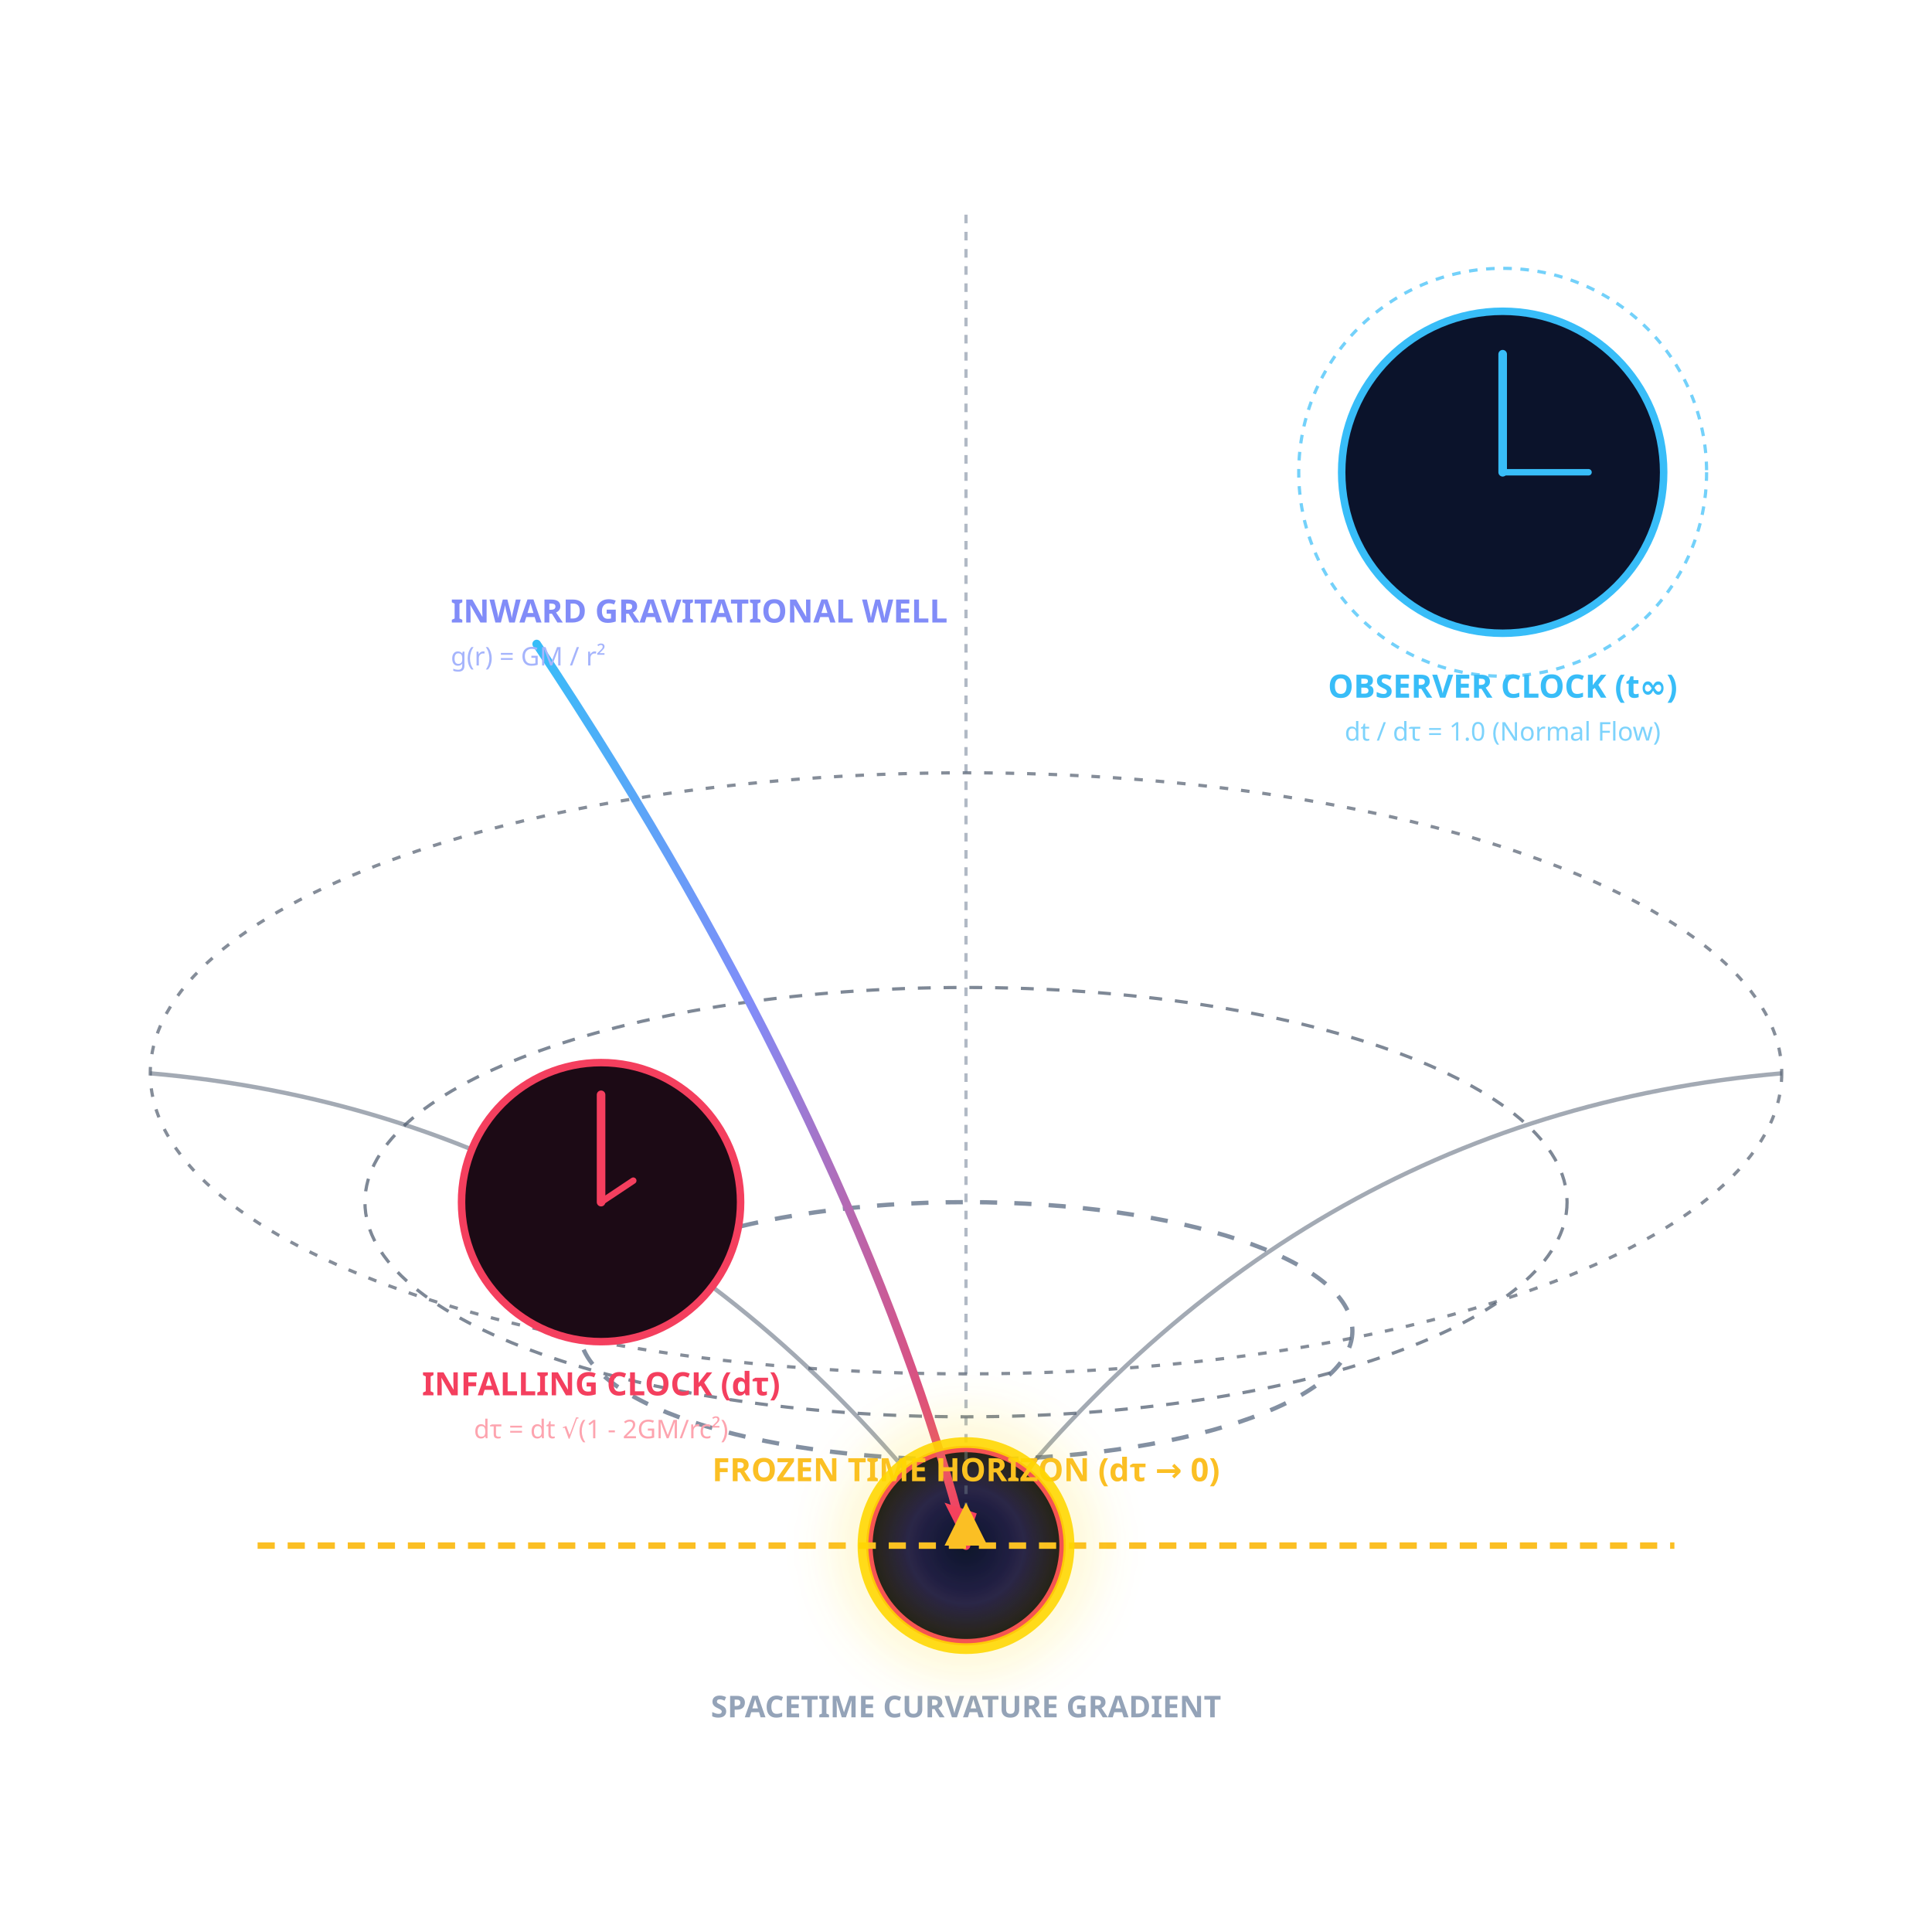
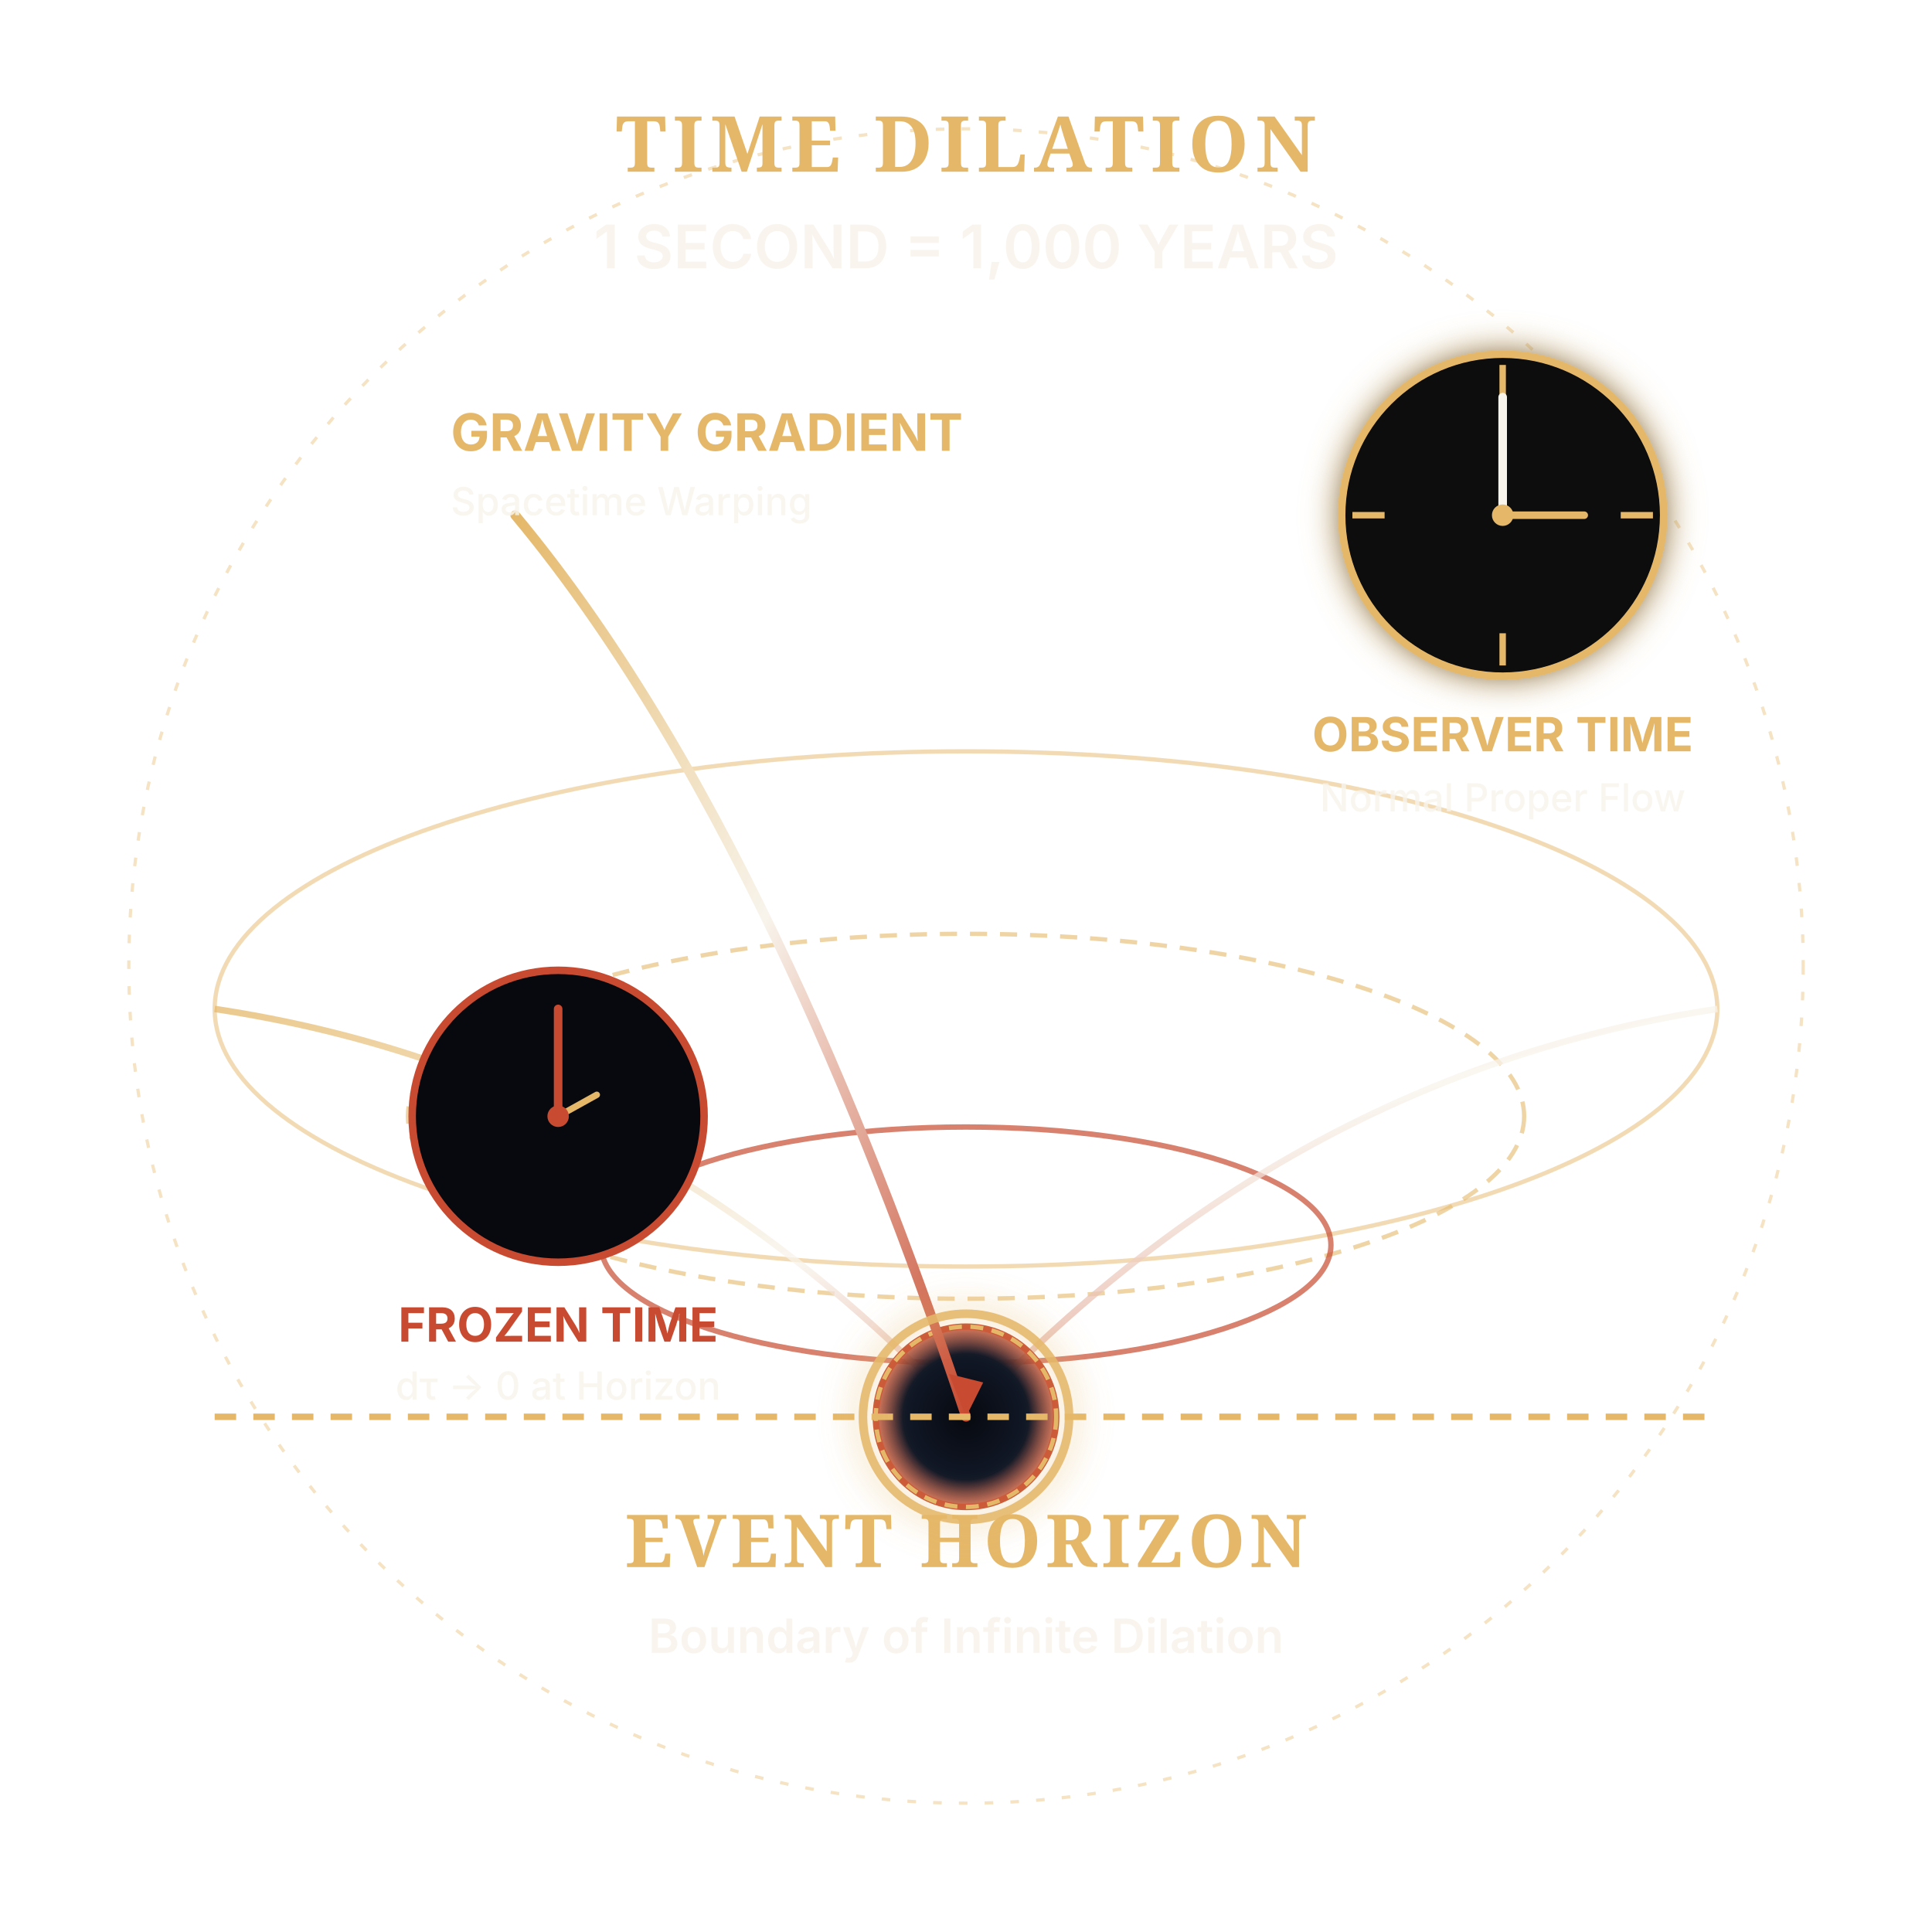
<svg xmlns="http://www.w3.org/2000/svg" viewBox="0 0 900 900" width="900" height="900">
  <defs>
-     <radialGradient id="dilation_core" cx="50%" cy="50%" r="50%">
-       <stop offset="0%" stop-color="#0F172A" />
-       <stop offset="60%" stop-color="#1E1B4B" />
-       <stop offset="100%" stop-color="#020617" />
+     <radialGradient id="dilation_core_gold" cx="50%" cy="50%" r="50%">
+       <stop offset="0%" stop-color="#07090F" />
+       <stop offset="70%" stop-color="#111827" />
+       <stop offset="100%" stop-color="#C84B31" stop-opacity="0.8" />
    </radialGradient>
-     <linearGradient id="time_flow_grad" x1="0%" y1="0%" x2="100%" y2="0%">
-       <stop offset="0%" stop-color="#38BDF8" />
-       <stop offset="50%" stop-color="#818CF8" />
-       <stop offset="100%" stop-color="#F43F5E" />
+     <linearGradient id="gold_curvature_grad" x1="0%" y1="0%" x2="100%" y2="100%">
+       <stop offset="0%" stop-color="#E5B869" />
+       <stop offset="50%" stop-color="#F8F4EC" />
+       <stop offset="100%" stop-color="#C84B31" />
    </linearGradient>
+     <filter id="gold_glow_clock" x="-30%" y="-30%" width="160%" height="160%">
+       <feGaussianBlur stdDeviation="8" result="blur" />
+       <feComposite in="SourceGraphic" in2="blur" operator="over" />
+     </filter>
  </defs>
  <g id="diagram_base">
-     <ellipse cx="450" cy="500" rx="380" ry="140" fill="none" stroke="#334155" stroke-width="1.5" stroke-dasharray="4 6" opacity="0.6" />
-     <ellipse cx="450" cy="560" rx="280" ry="100" fill="none" stroke="#475569" stroke-width="1.5" stroke-dasharray="6 6" opacity="0.7" />
-     <ellipse cx="450" cy="620" rx="180" ry="60" fill="none" stroke="#64748B" stroke-width="2" stroke-dasharray="8 8" opacity="0.8" />
-     <path d="M 70,500 Q 300,520 450,720 Q 600,520 830,500" fill="none" stroke="#475569" stroke-width="2" opacity="0.5" />
-     <circle cx="450" cy="720" r="45" fill="url(#dilation_core)" stroke="#F43F5E" stroke-width="3" />
-     <line x1="450" y1="100" x2="450" y2="720" stroke="#64748B" stroke-width="1.5" stroke-dasharray="4 4" opacity="0.5" />
-     <text x="450" y="800" fill="#94A3B8" font-family="system-ui, sans-serif" font-size="14" font-weight="700" text-anchor="middle">SPACETIME CURVATURE GRADIENT</text>
+     <circle class="draw-path" cx="450" cy="450" r="390" fill="none" stroke="#E5B869" stroke-width="1.5" stroke-dasharray="4 8" opacity="0.4" />
+     <ellipse class="draw-path" cx="450" cy="470" rx="350" ry="120" fill="none" stroke="#E5B869" stroke-width="2" opacity="0.5" />
+     <ellipse class="draw-path" cx="450" cy="520" rx="260" ry="85" fill="none" stroke="#E5B869" stroke-width="2" opacity="0.6" stroke-dasharray="8 6" />
+     <ellipse class="draw-path" cx="450" cy="580" rx="170" ry="55" fill="none" stroke="#C84B31" stroke-width="2.5" opacity="0.7" />
+     <path class="draw-path" d="M 100,470 Q 300,500 450,660 Q 600,500 800,470" fill="none" stroke="url(#gold_curvature_grad)" stroke-width="3" opacity="0.75" />
+     <circle cx="450" cy="660" r="42" fill="url(#dilation_core_gold)" stroke="#C84B31" stroke-width="3" />
+     <circle class="draw-path" cx="450" cy="660" r="42" fill="none" stroke="#E5B869" stroke-width="2" stroke-dasharray="6 4" />
+     <text x="450" y="80" fill="#E5B869" font-family="'Playfair Display', Georgia, serif" font-size="36" font-weight="800" text-anchor="middle" letter-spacing="3">TIME DILATION</text>
+     <text x="450" y="125" fill="#F8F4EC" font-family="'Inter', system-ui, sans-serif" font-size="28" font-weight="600" text-anchor="middle" opacity="0.9">1 SECOND = 1,000 YEARS</text>
  </g>
  <g id="stage_1">
-     <circle cx="700" cy="220" r="75" fill="#0B132B" stroke="#38BDF8" stroke-width="3.5" />
-     <line x1="700" y1="220" x2="700" y2="165" stroke="#38BDF8" stroke-width="4" stroke-linecap="round" />
-     <line x1="700" y1="220" x2="740" y2="220" stroke="#38BDF8" stroke-width="3" stroke-linecap="round" />
-     <circle cx="700" cy="220" r="95" fill="none" stroke="#38BDF8" stroke-width="1.5" stroke-dasharray="4 4" opacity="0.7" />
-     <text x="700" y="325" fill="#38BDF8" font-family="system-ui, sans-serif" font-size="15" font-weight="700" text-anchor="middle">OBSERVER CLOCK (t∞)</text>
-     <text x="700" y="345" fill="#7DD3FC" font-family="system-ui, sans-serif" font-size="12" text-anchor="middle">dt / dτ = 1.0 (Normal Flow)</text>
+     <circle class="draw-path" cx="700" cy="240" r="75" fill="#07090F" stroke="#E5B869" stroke-width="3.5" filter="url(#gold_glow_clock)" />
+     <line class="draw-path" x1="700" y1="170" x2="700" y2="185" stroke="#E5B869" stroke-width="3" />
+     <line class="draw-path" x1="770" y1="240" x2="755" y2="240" stroke="#E5B869" stroke-width="3" />
+     <line class="draw-path" x1="700" y1="310" x2="700" y2="295" stroke="#E5B869" stroke-width="3" />
+     <line class="draw-path" x1="630" y1="240" x2="645" y2="240" stroke="#E5B869" stroke-width="3" />
+     <line class="draw-path" x1="700" y1="240" x2="700" y2="185" stroke="#F8F4EC" stroke-width="4" stroke-linecap="round" />
+     <line class="draw-path" x1="700" y1="240" x2="738" y2="240" stroke="#E5B869" stroke-width="3.5" stroke-linecap="round" />
+     <circle cx="700" cy="240" r="5" fill="#E5B869" />
+     <text x="700" y="350" fill="#E5B869" font-family="'Inter', system-ui, sans-serif" font-size="22" font-weight="700" text-anchor="middle">OBSERVER TIME</text>
+     <text x="700" y="378" fill="#F8F4EC" font-family="'Inter', system-ui, sans-serif" font-size="18" font-weight="500" text-anchor="middle" opacity="0.8">Normal Proper Flow</text>
  </g>
  <g id="stage_2">
-     <path d="M 250,300 C 350,450 420,600 450,720" fill="none" stroke="url(#time_flow_grad)" stroke-width="4" stroke-linecap="round" />
-     <polygon points="450,720 440,700 455,705" fill="#F43F5E" />
-     <text x="210" y="290" fill="#818CF8" font-family="system-ui, sans-serif" font-size="15" font-weight="700">INWARD GRAVITATIONAL WELL</text>
-     <text x="210" y="310" fill="#A5B4FC" font-family="system-ui, sans-serif" font-size="12">g(r) = GM / r²</text>
+     <path class="draw-path" d="M 240,240 C 340,360 410,540 450,660" fill="none" stroke="url(#gold_curvature_grad)" stroke-width="4.5" stroke-linecap="round" />
+     <polygon points="450,660 442,640 458,644" fill="#C84B31" />
+     <text x="210" y="210" fill="#E5B869" font-family="'Inter', system-ui, sans-serif" font-size="24" font-weight="700">GRAVITY GRADIENT</text>
+     <text x="210" y="240" fill="#F8F4EC" font-family="'Inter', system-ui, sans-serif" font-size="18" font-weight="500" opacity="0.85">Spacetime Warping</text>
  </g>
  <g id="stage_3">
-     <circle cx="280" cy="560" r="65" fill="#1C0A15" stroke="#F43F5E" stroke-width="3.5" />
-     <line x1="280" y1="560" x2="280" y2="510" stroke="#F43F5E" stroke-width="4" stroke-linecap="round" />
-     <line x1="280" y1="560" x2="295" y2="550" stroke="#F43F5E" stroke-width="3" stroke-linecap="round" />
-     <text x="280" y="650" fill="#F43F5E" font-family="system-ui, sans-serif" font-size="15" font-weight="700" text-anchor="middle">INFALLING CLOCK (dτ)</text>
-     <text x="280" y="670" fill="#FDA4AF" font-family="system-ui, sans-serif" font-size="12" text-anchor="middle">dτ = dt √(1 - 2GM/rc²)</text>
+     <circle class="draw-path" cx="260" cy="520" r="68" fill="#07090F" stroke="#C84B31" stroke-width="3.5" />
+     <line class="draw-path" x1="260" y1="520" x2="260" y2="470" stroke="#C84B31" stroke-width="4" stroke-linecap="round" />
+     <line class="draw-path" x1="260" y1="520" x2="278" y2="510" stroke="#E5B869" stroke-width="3" stroke-linecap="round" />
+     <circle cx="260" cy="520" r="5" fill="#C84B31" />
+     <text x="260" y="625" fill="#C84B31" font-family="'Inter', system-ui, sans-serif" font-size="22" font-weight="700" text-anchor="middle">FROZEN TIME</text>
+     <text x="260" y="652" fill="#F8F4EC" font-family="'Inter', system-ui, sans-serif" font-size="18" font-weight="500" text-anchor="middle" opacity="0.85">dτ → 0 at Horizon</text>
  </g>
  <g id="stage_4">
-     <line x1="120" y1="720" x2="780" y2="720" stroke="#FBBF24" stroke-width="3" stroke-dasharray="8 6" />
-     <polygon points="450,700 460,720 440,720" fill="#FBBF24" />
-     <text x="450" y="690" fill="#FBBF24" font-family="system-ui, sans-serif" font-size="15" font-weight="700" text-anchor="middle">FROZEN TIME HORIZON (dτ → 0)</text>
+     <line class="draw-path" x1="100" y1="660" x2="800" y2="660" stroke="#E5B869" stroke-width="3" stroke-dasharray="10 8" />
+     <text x="450" y="730" fill="#E5B869" font-family="'Playfair Display', Georgia, serif" font-size="34" font-weight="800" text-anchor="middle" letter-spacing="2">EVENT HORIZON</text>
+     <text x="450" y="770" fill="#F8F4EC" font-family="'Inter', system-ui, sans-serif" font-size="22" font-weight="600" text-anchor="middle" opacity="0.9">Boundary of Infinite Dilation</text>
  </g>
  <g id="highlight_pulse">
-     <circle cx="450" cy="720" r="48" fill="none" stroke="#FFD700" stroke-width="5" opacity="0.9" filter="drop-shadow(0 0 14px #FFD700)" />
+     <circle cx="450" cy="660" r="48" fill="none" stroke="#E5B869" stroke-width="4" opacity="0.9" filter="url(#gold_glow_clock)" />
  </g>
</svg>
